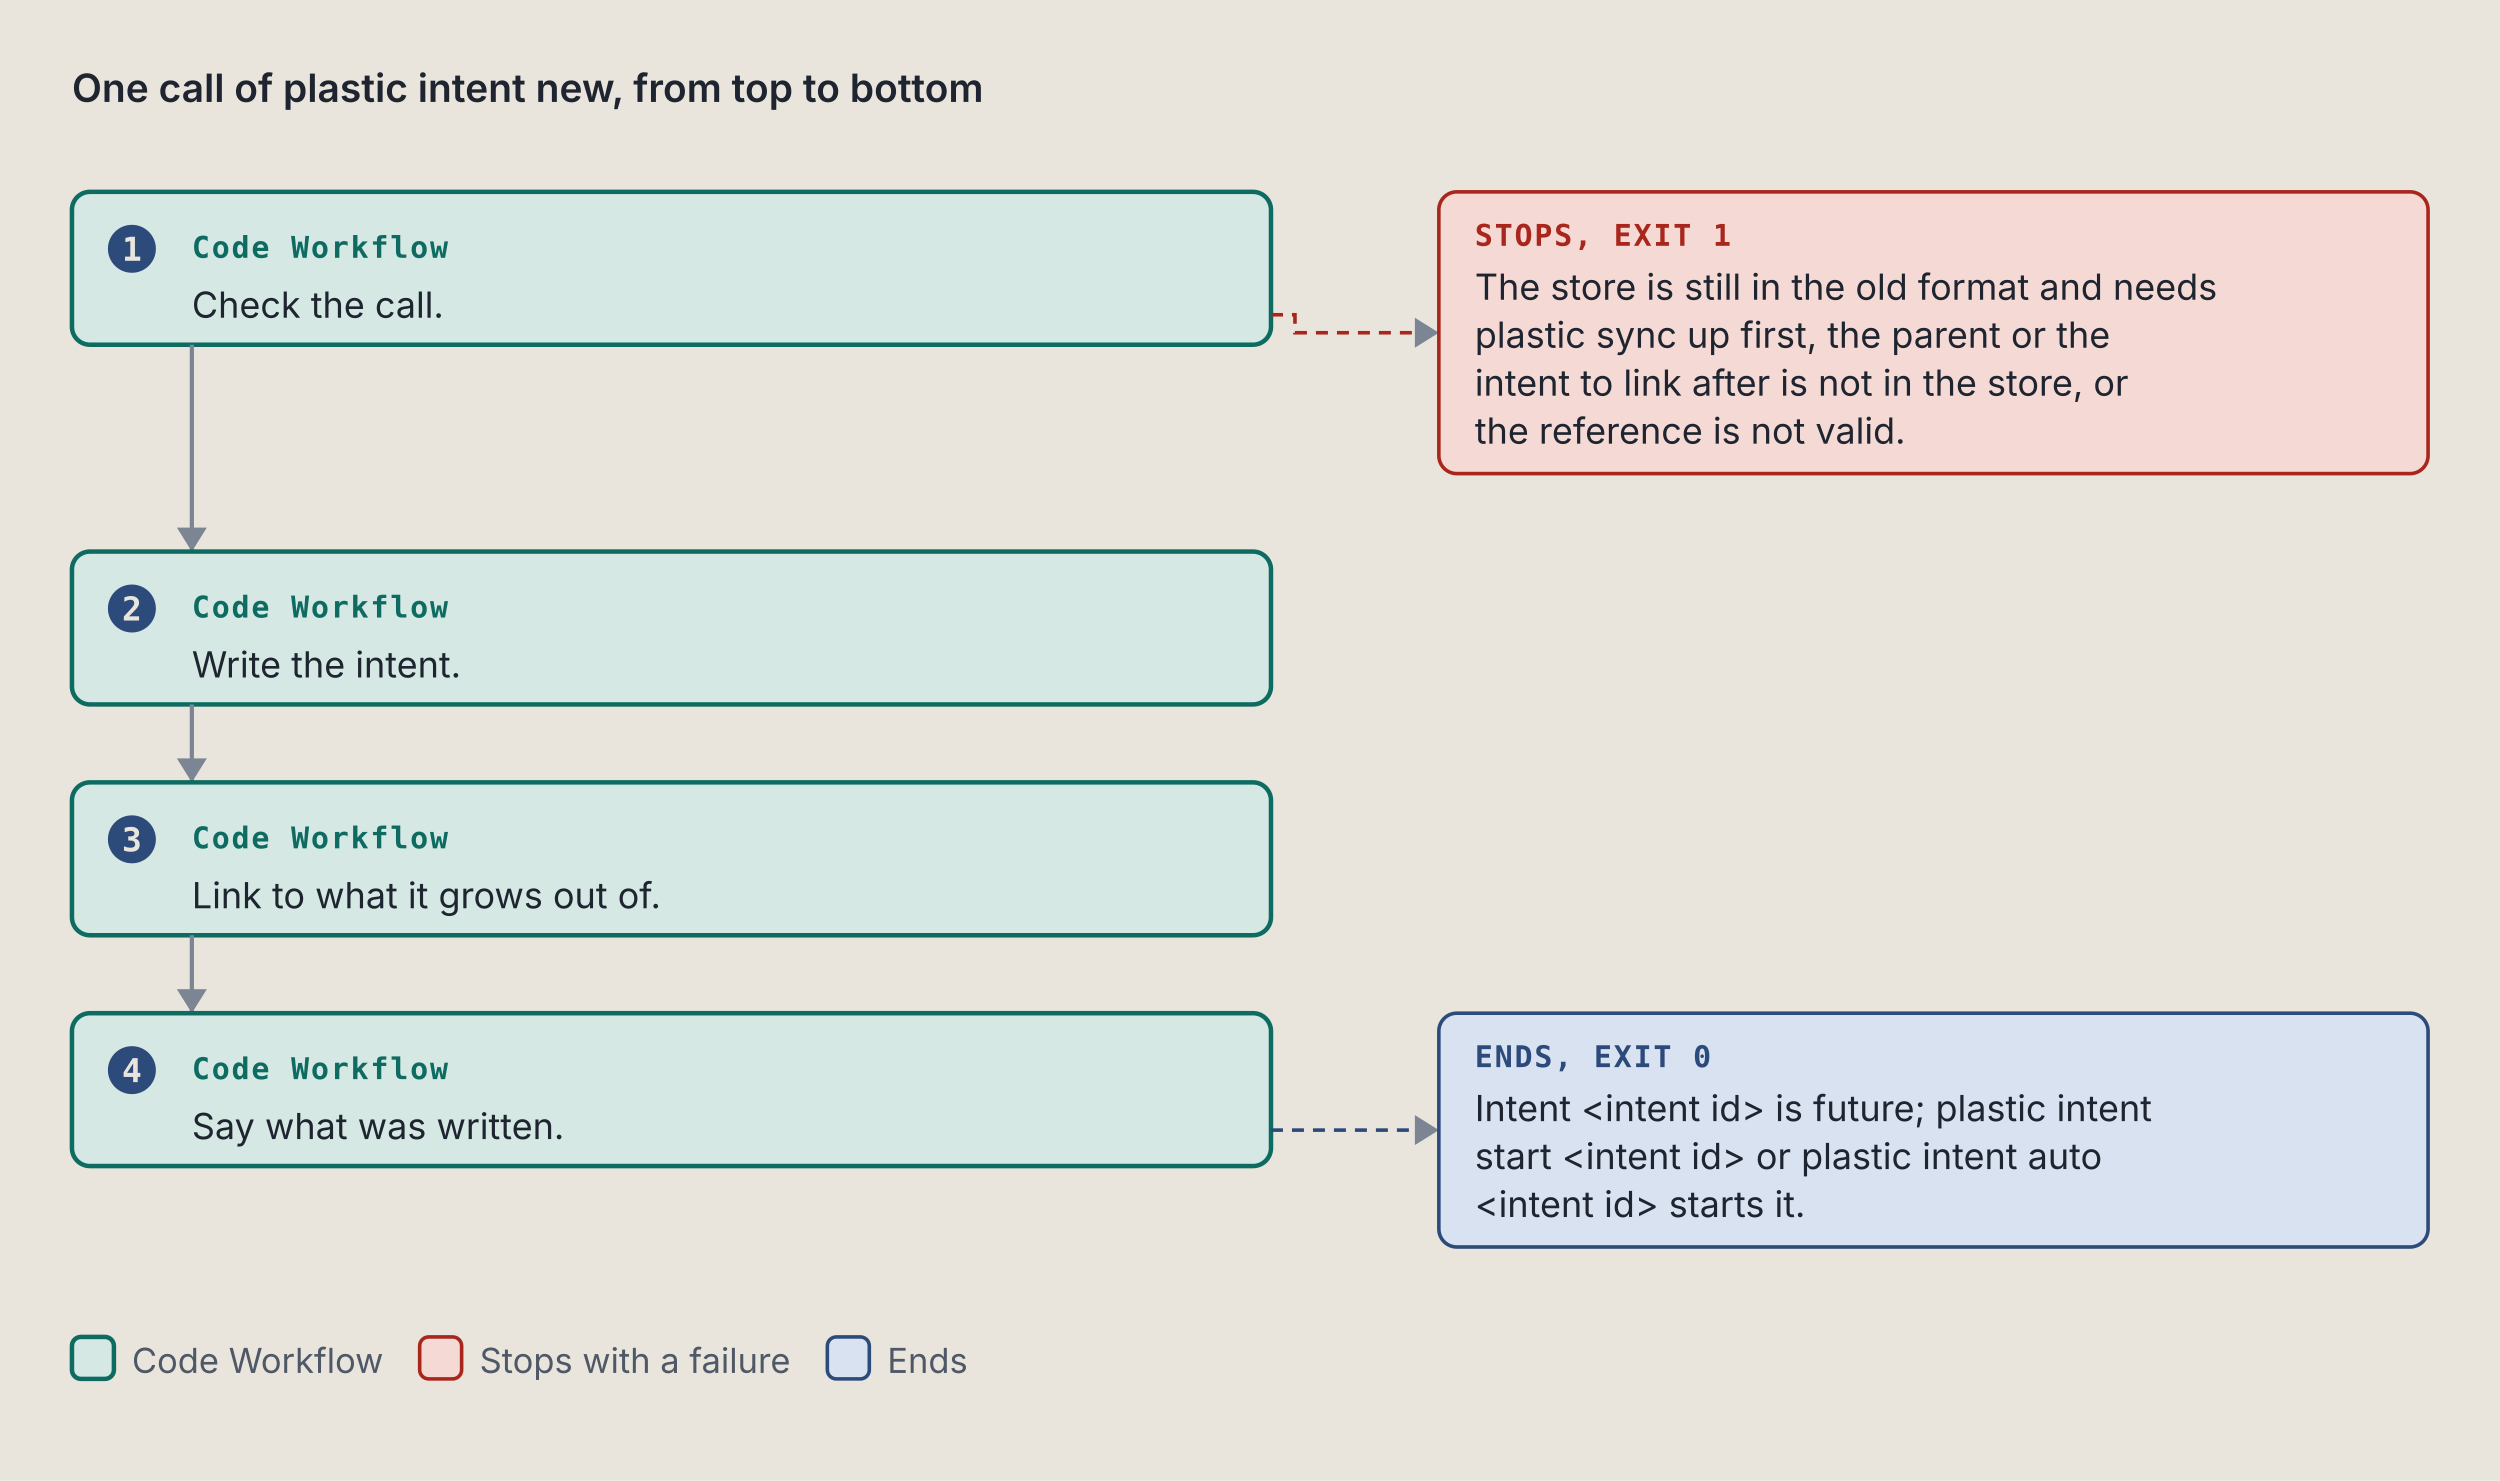
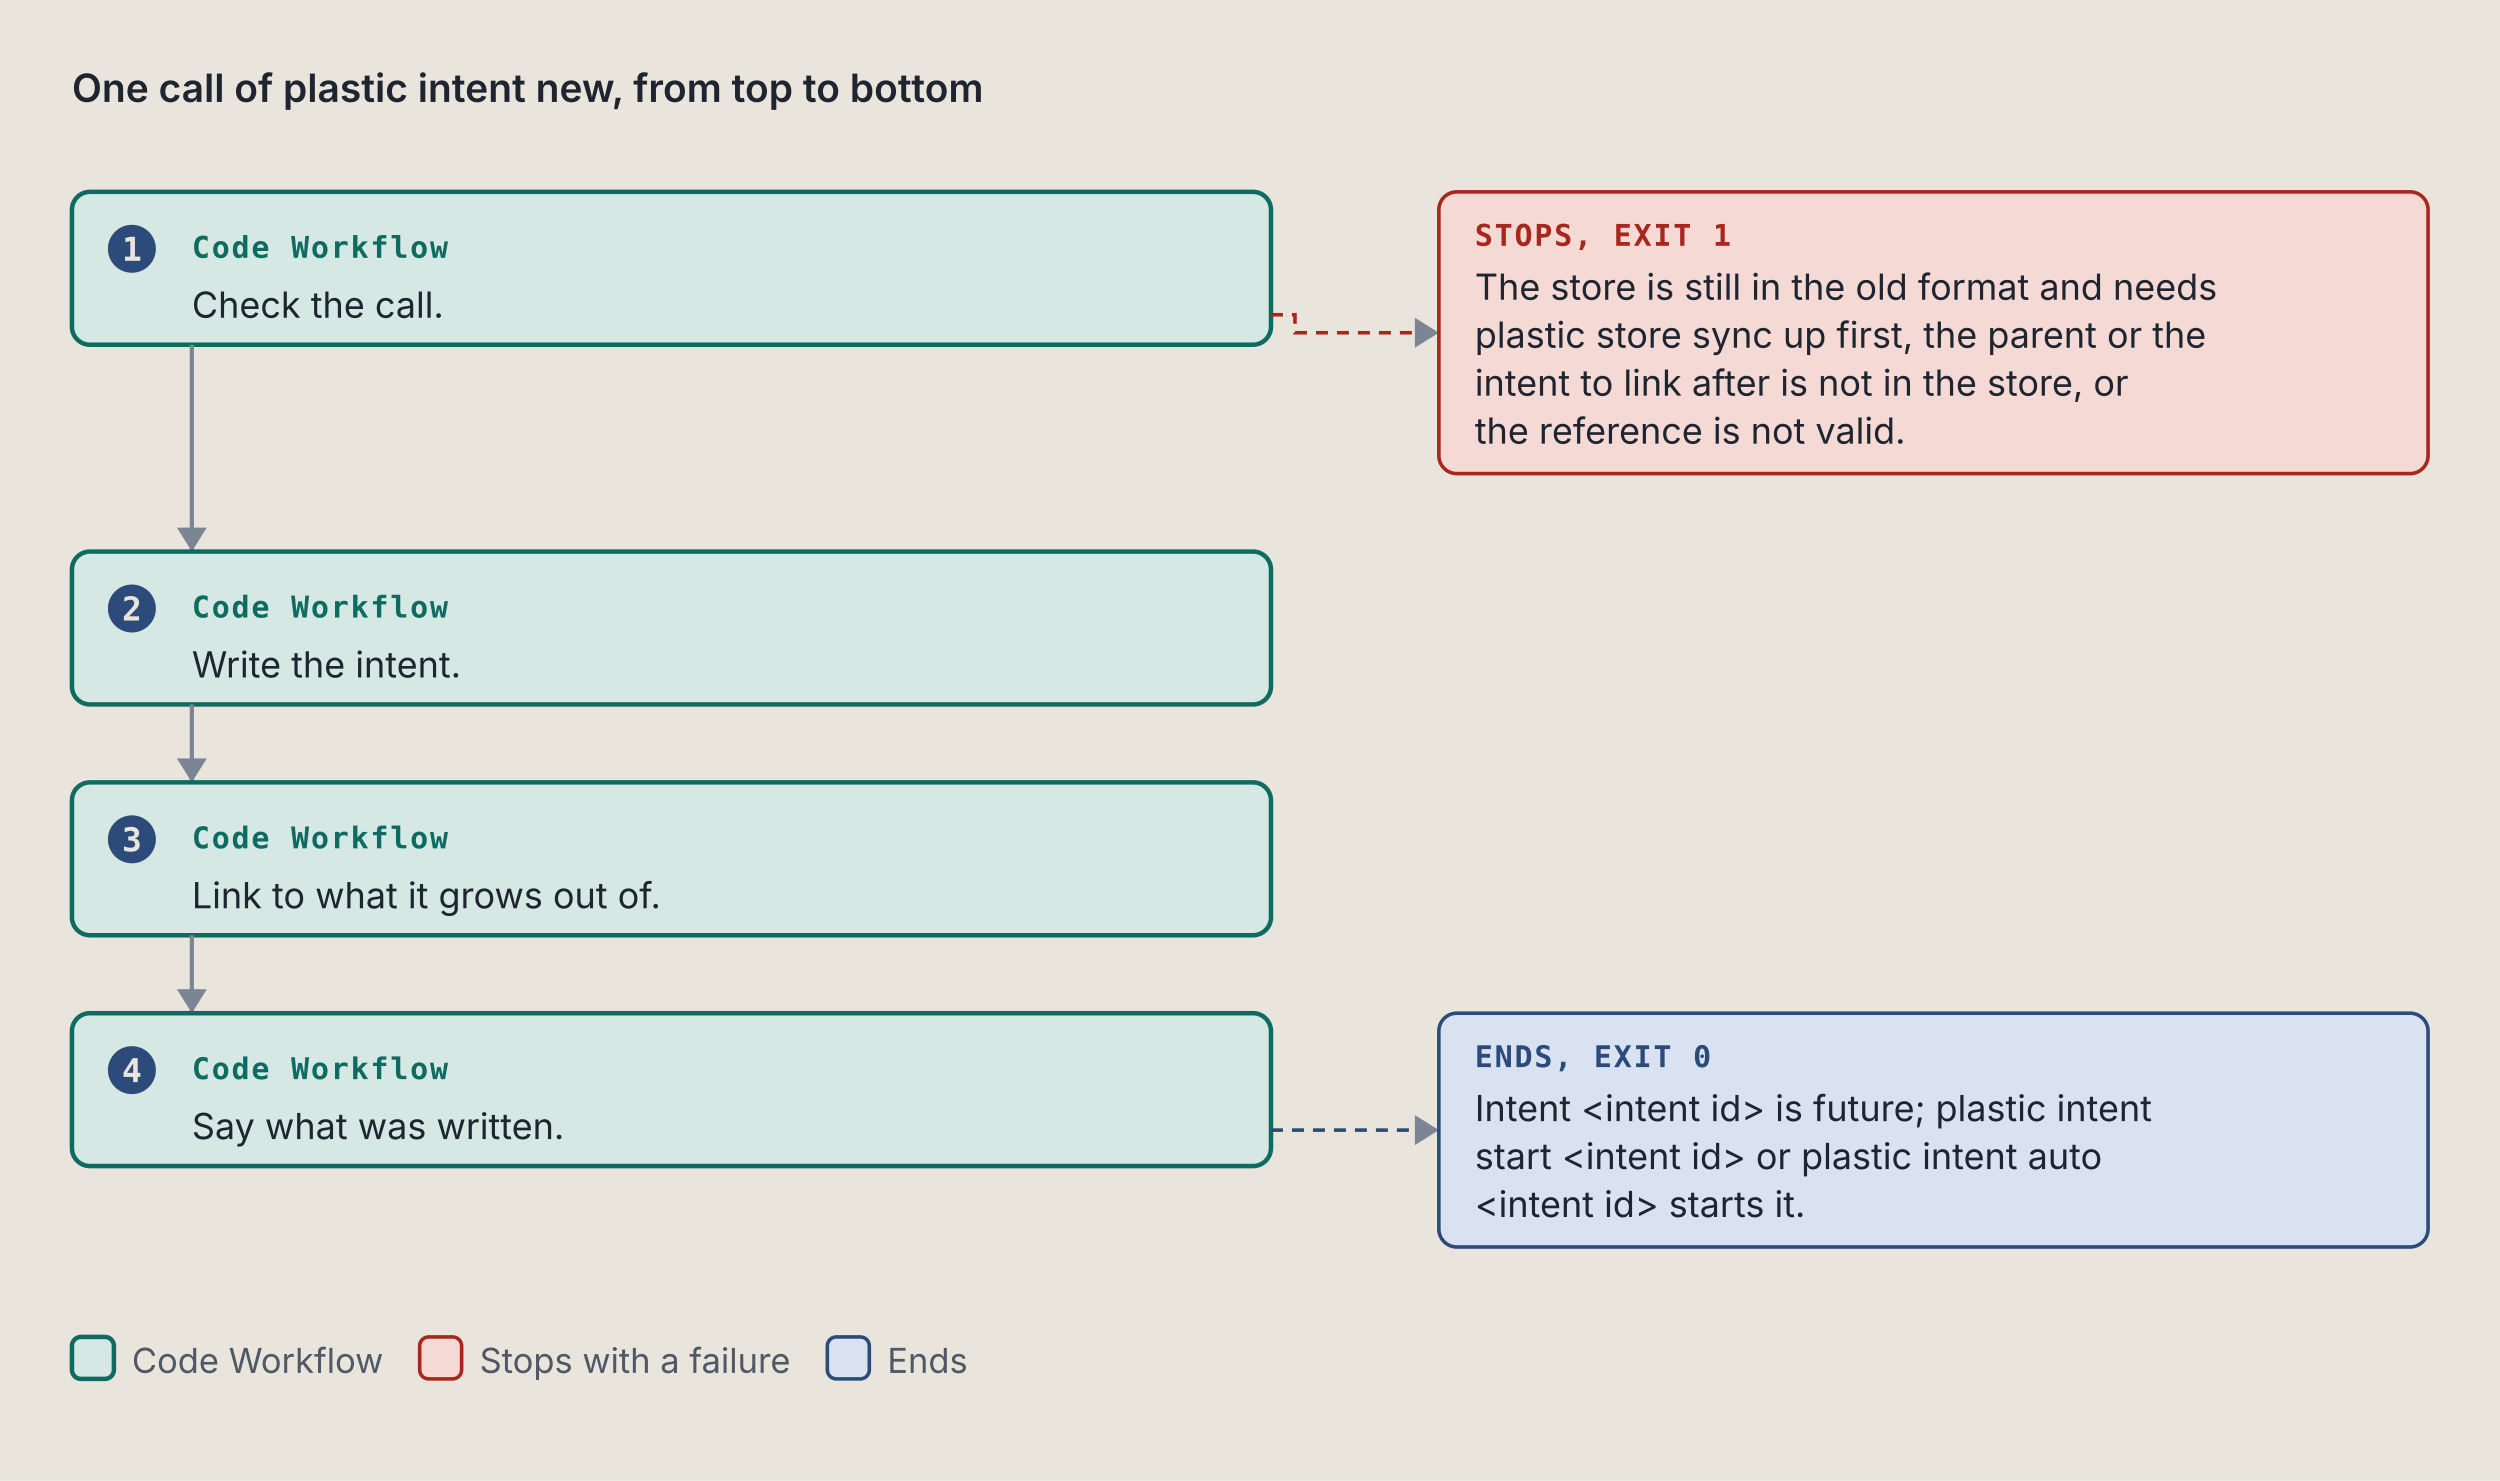
<svg xmlns="http://www.w3.org/2000/svg" viewBox="0 0 834 494" width="834" height="494" role="img" xml:space="preserve">
  <style>.ground { fill: #e9e5dc; }
.card { fill: #f4f1ea; stroke: #7c8594; stroke-width: 1; }
.lane-code { fill: #d5e8e3; stroke: #0d6b61; stroke-width: 1.5; }
.lane-agent { fill: #f1e2c7; stroke: #9a5508; stroke-width: 1.5; }
.stop-refusal { fill: #e4dcf5; stroke: #5b35b0; stroke-width: 1.2; }
.stop-failure { fill: #f4d9d4; stroke: #a8261b; stroke-width: 1.2; }
.end { fill: #d9e2f0; stroke: #2c4a7a; stroke-width: 1.2; }
.stop-end { fill: #d9e2f0; stroke: #2c4a7a; stroke-width: 1.2; }
.stop-handoff { fill: #f1e2c7; stroke: #9a5508; stroke-width: 1.2; stroke-dasharray: 5 3; }
.wire-handoff { fill: none; stroke: #9a5508; stroke-width: 1.2; stroke-dasharray: 4 3; }
.wire-end { fill: none; stroke: #2c4a7a; stroke-width: 1.2; stroke-dasharray: 4 3; }
.tag-handoff { fill: #9a5508; }
.k { fill: #4f5866; font: 11.5px "IBM Plex Sans", system-ui, -apple-system, "Segoe UI", sans-serif; }
.way { fill: #1f2530; font: italic 12.5px "IBM Plex Sans", system-ui, -apple-system, "Segoe UI", sans-serif; }
.wire { fill: none; stroke: #7c8594; stroke-width: 1.4; }
.wire-read { fill: none; stroke: #7c8594; stroke-width: 1.4; stroke-dasharray: 5 3; }
.wire-refusal { fill: none; stroke: #5b35b0; stroke-width: 1.2; stroke-dasharray: 4 3; }
.wire-failure { fill: none; stroke: #a8261b; stroke-width: 1.2; stroke-dasharray: 4 3; }
.head { fill: #7c8594; }
.t { fill: #1f2530; font: 12px "IBM Plex Sans", system-ui, -apple-system, "Segoe UI", sans-serif; }
.tb { fill: #1f2530; font: 600 13px "IBM Plex Sans", system-ui, -apple-system, "Segoe UI", sans-serif; }
.tm { fill: #1f2530; font: 11.5px "IBM Plex Mono", ui-monospace, Menlo, Consolas, monospace; }
.tag { font: 600 10px "IBM Plex Mono", ui-monospace, Menlo, Consolas, monospace; letter-spacing: .06em; }
.tag-code { fill: #0d6b61; } .tag-agent { fill: #9a5508; } .tag-refusal { fill: #5b35b0; }
.tag-failure { fill: #a8261b; } .tag-end { fill: #2c4a7a; } .tag-muted { fill: #4f5866; }
.tm.tag-muted { font-size: 10.5px; }
.db { fill: #d9e2f0; stroke: #2c4a7a; stroke-width: 1.2; }
.codebox { fill: #f4f1ea; stroke: #7c8594; stroke-width: 1; }
.cx { fill: #1f2530; font: 12px "IBM Plex Mono", ui-monospace, Menlo, Consolas, monospace; white-space: pre; }
.cx-n { fill: #4f5866; font: 11px "IBM Plex Mono", ui-monospace, Menlo, Consolas, monospace; }
.cx-k { fill: #5b35b0; } .cx-s { fill: #9a5508; } .cx-y { fill: #0d6b61; }
.cx-w { fill: #2c4a7a; font-weight: 600; } .cx-t { fill: #a8261b; } .cx-c { fill: #4f5866; font-style: italic; }
.badge { fill: #2c4a7a; } .badge-t { fill: #e9e5dc; font: 600 11px "IBM Plex Mono", ui-monospace, Menlo, Consolas, monospace; }
.bracket { fill: none; stroke: #2c4a7a; stroke-width: 1.4; }
.term { fill: #16191e; stroke: #7c8594; stroke-width: 1; }
.term-t { fill: #e6e2d8; font: 12px "IBM Plex Mono", ui-monospace, Menlo, Consolas, monospace; }
.term-p { fill: #8fd18f; font: 12px "IBM Plex Mono", ui-monospace, Menlo, Consolas, monospace; }
.term-m { fill: #a3abb6; font: 12px "IBM Plex Mono", ui-monospace, Menlo, Consolas, monospace; }
.big { font: 700 36px "IBM Plex Mono", ui-monospace, Menlo, Consolas, monospace; }

@media (prefers-color-scheme: dark) {
.ground { fill: #171a1f; }
.card { fill: #20242b; stroke: #8a93a2; stroke-width: 1; }
.lane-code { fill: #173a36; stroke: #5cc4b4; stroke-width: 1.5; }
.lane-agent { fill: #3d2e17; stroke: #e5a95a; stroke-width: 1.5; }
.stop-refusal { fill: #2d2445; stroke: #b59cf2; stroke-width: 1.2; }
.stop-failure { fill: #45211e; stroke: #f2958a; stroke-width: 1.2; }
.end { fill: #1f2c42; stroke: #97b6e8; stroke-width: 1.2; }
.stop-end { fill: #1f2c42; stroke: #97b6e8; stroke-width: 1.2; }
.stop-handoff { fill: #3d2e17; stroke: #e5a95a; stroke-width: 1.2; stroke-dasharray: 5 3; }
.wire-handoff { fill: none; stroke: #e5a95a; stroke-width: 1.2; stroke-dasharray: 4 3; }
.wire-end { fill: none; stroke: #97b6e8; stroke-width: 1.2; stroke-dasharray: 4 3; }
.tag-handoff { fill: #e5a95a; }
.k { fill: #b3b9c3; font: 11.5px "IBM Plex Sans", system-ui, -apple-system, "Segoe UI", sans-serif; }
.way { fill: #e8e4da; font: italic 12.5px "IBM Plex Sans", system-ui, -apple-system, "Segoe UI", sans-serif; }
.wire { fill: none; stroke: #8a93a2; stroke-width: 1.4; }
.wire-read { fill: none; stroke: #8a93a2; stroke-width: 1.4; stroke-dasharray: 5 3; }
.wire-refusal { fill: none; stroke: #b59cf2; stroke-width: 1.2; stroke-dasharray: 4 3; }
.wire-failure { fill: none; stroke: #f2958a; stroke-width: 1.2; stroke-dasharray: 4 3; }
.head { fill: #8a93a2; }
.t { fill: #e8e4da; font: 12px "IBM Plex Sans", system-ui, -apple-system, "Segoe UI", sans-serif; }
.tb { fill: #e8e4da; font: 600 13px "IBM Plex Sans", system-ui, -apple-system, "Segoe UI", sans-serif; }
.tm { fill: #e8e4da; font: 11.5px "IBM Plex Mono", ui-monospace, Menlo, Consolas, monospace; }
.tag { font: 600 10px "IBM Plex Mono", ui-monospace, Menlo, Consolas, monospace; letter-spacing: .06em; }
.tag-code { fill: #5cc4b4; } .tag-agent { fill: #e5a95a; } .tag-refusal { fill: #b59cf2; }
.tag-failure { fill: #f2958a; } .tag-end { fill: #97b6e8; } .tag-muted { fill: #b3b9c3; }
.tm.tag-muted { font-size: 10.5px; }
.db { fill: #1f2c42; stroke: #97b6e8; stroke-width: 1.2; }
.codebox { fill: #20242b; stroke: #8a93a2; stroke-width: 1; }
.cx { fill: #e8e4da; font: 12px "IBM Plex Mono", ui-monospace, Menlo, Consolas, monospace; white-space: pre; }
.cx-n { fill: #b3b9c3; font: 11px "IBM Plex Mono", ui-monospace, Menlo, Consolas, monospace; }
.cx-k { fill: #b59cf2; } .cx-s { fill: #e5a95a; } .cx-y { fill: #5cc4b4; }
.cx-w { fill: #97b6e8; font-weight: 600; } .cx-t { fill: #f2958a; } .cx-c { fill: #b3b9c3; font-style: italic; }
.badge { fill: #97b6e8; } .badge-t { fill: #171a1f; font: 600 11px "IBM Plex Mono", ui-monospace, Menlo, Consolas, monospace; }
.bracket { fill: none; stroke: #97b6e8; stroke-width: 1.4; }
.term { fill: #16191e; stroke: #8a93a2; stroke-width: 1; }
.term-t { fill: #e6e2d8; font: 12px "IBM Plex Mono", ui-monospace, Menlo, Consolas, monospace; }
.term-p { fill: #8fd18f; font: 12px "IBM Plex Mono", ui-monospace, Menlo, Consolas, monospace; }
.term-m { fill: #a3abb6; font: 12px "IBM Plex Mono", ui-monospace, Menlo, Consolas, monospace; }
.big { font: 700 36px "IBM Plex Mono", ui-monospace, Menlo, Consolas, monospace; }
}</style>
  <rect width="100%" height="100%" class="ground" />
  <text x="24" y="34" class="tb" text-anchor="start">One call of plastic intent new, from top to bottom</text>
  <rect x="24" y="64" width="400" height="51" rx="6" class="lane-code" />
  <circle cx="44" cy="83" r="8" class="badge" />
  <text x="44" y="87" class="badge-t" text-anchor="middle">1</text>
  <text x="64" y="86" class="tag tag-code" text-anchor="start">Code Workflow</text>
  <text x="64" y="106" class="t" text-anchor="start">Check the call.</text>
  <path d="M 424 105 L 432 105 L 432 111 L 480 111" class="wire-failure" />
  <path d="M 472 106 L 480 111 L 472 116 Z" class="head" />
  <rect x="480" y="64" width="330" height="94" rx="6" class="stop-failure" />
  <text x="492" y="82" class="tag tag-failure" text-anchor="start">STOPS, EXIT 1</text>
  <text x="492" y="100" class="t" text-anchor="start">The store is still in the old format and needs</text>
-   <text x="492" y="116" class="t" text-anchor="start">plastic sync up first, the parent or the</text>
+   <text x="492" y="116" class="t" text-anchor="start">plastic store sync up first, the parent or the</text>
  <text x="492" y="132" class="t" text-anchor="start">intent to link after is not in the store, or</text>
  <text x="492" y="148" class="t" text-anchor="start">the reference is not valid.</text>
  <path d="M 64 115 L 64 184" class="wire" />
  <path d="M 59 176 L 64 184 L 69 176 Z" class="head" />
  <rect x="24" y="184" width="400" height="51" rx="6" class="lane-code" />
  <circle cx="44" cy="203" r="8" class="badge" />
  <text x="44" y="207" class="badge-t" text-anchor="middle">2</text>
  <text x="64" y="206" class="tag tag-code" text-anchor="start">Code Workflow</text>
  <text x="64" y="226" class="t" text-anchor="start">Write the intent.</text>
  <path d="M 64 235 L 64 261" class="wire" />
  <path d="M 59 253 L 64 261 L 69 253 Z" class="head" />
  <rect x="24" y="261" width="400" height="51" rx="6" class="lane-code" />
  <circle cx="44" cy="280" r="8" class="badge" />
  <text x="44" y="284" class="badge-t" text-anchor="middle">3</text>
  <text x="64" y="283" class="tag tag-code" text-anchor="start">Code Workflow</text>
  <text x="64" y="303" class="t" text-anchor="start">Link to what it grows out of.</text>
  <path d="M 64 312 L 64 338" class="wire" />
  <path d="M 59 330 L 64 338 L 69 330 Z" class="head" />
  <rect x="24" y="338" width="400" height="51" rx="6" class="lane-code" />
  <circle cx="44" cy="357" r="8" class="badge" />
  <text x="44" y="361" class="badge-t" text-anchor="middle">4</text>
  <text x="64" y="360" class="tag tag-code" text-anchor="start">Code Workflow</text>
  <text x="64" y="380" class="t" text-anchor="start">Say what was written.</text>
  <path d="M 424 377 L 480 377" class="wire-end" />
  <path d="M 472 372 L 480 377 L 472 382 Z" class="head" />
  <rect x="480" y="338" width="330" height="78" rx="6" class="stop-end" />
  <text x="492" y="356" class="tag tag-end" text-anchor="start">ENDS, EXIT 0</text>
  <text x="492" y="374" class="t" text-anchor="start">Intent &lt;intent id&gt; is future; plastic intent</text>
  <text x="492" y="390" class="t" text-anchor="start">start &lt;intent id&gt; or plastic intent auto</text>
  <text x="492" y="406" class="t" text-anchor="start">&lt;intent id&gt; starts it.</text>
  <rect x="24" y="446" width="14" height="14" rx="3" class="lane-code" />
  <text x="44" y="458" class="k" text-anchor="start">Code Workflow</text>
  <rect x="140" y="446" width="14" height="14" rx="3" class="stop-failure" />
  <text x="160" y="458" class="k" text-anchor="start">Stops with a failure</text>
  <rect x="276" y="446" width="14" height="14" rx="3" class="stop-end" />
  <text x="296" y="458" class="k" text-anchor="start">Ends</text>
</svg>
